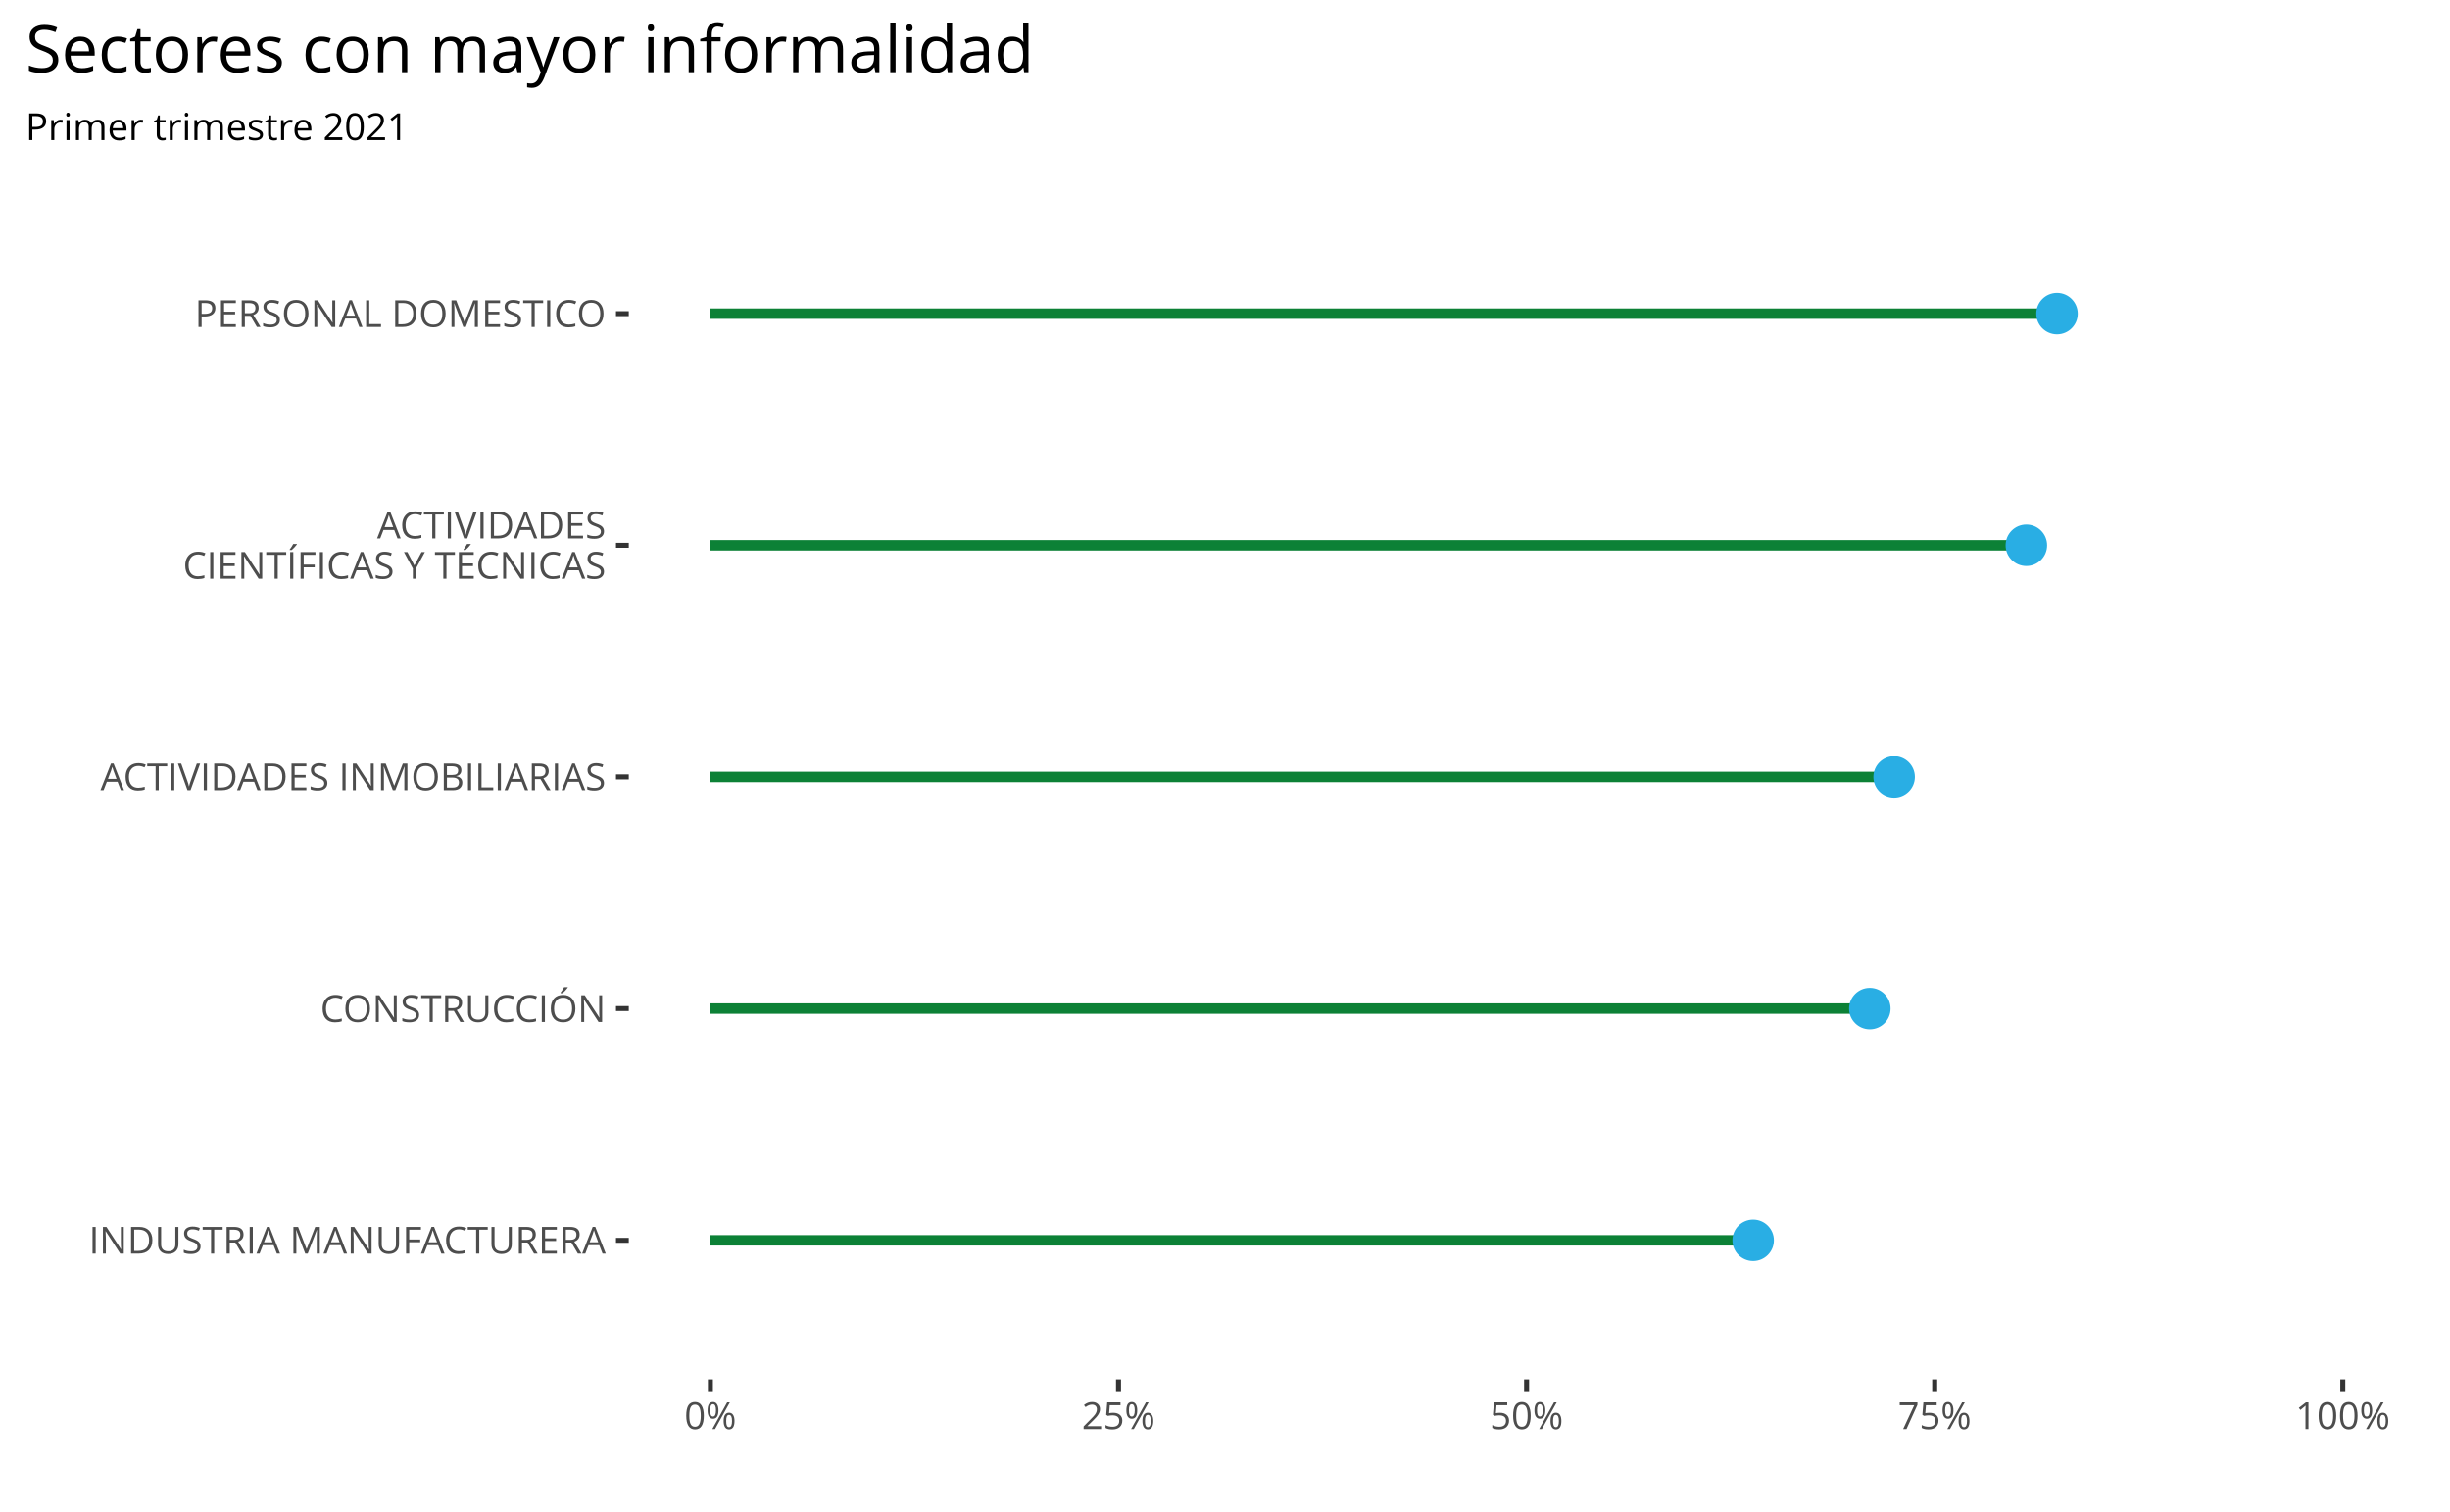
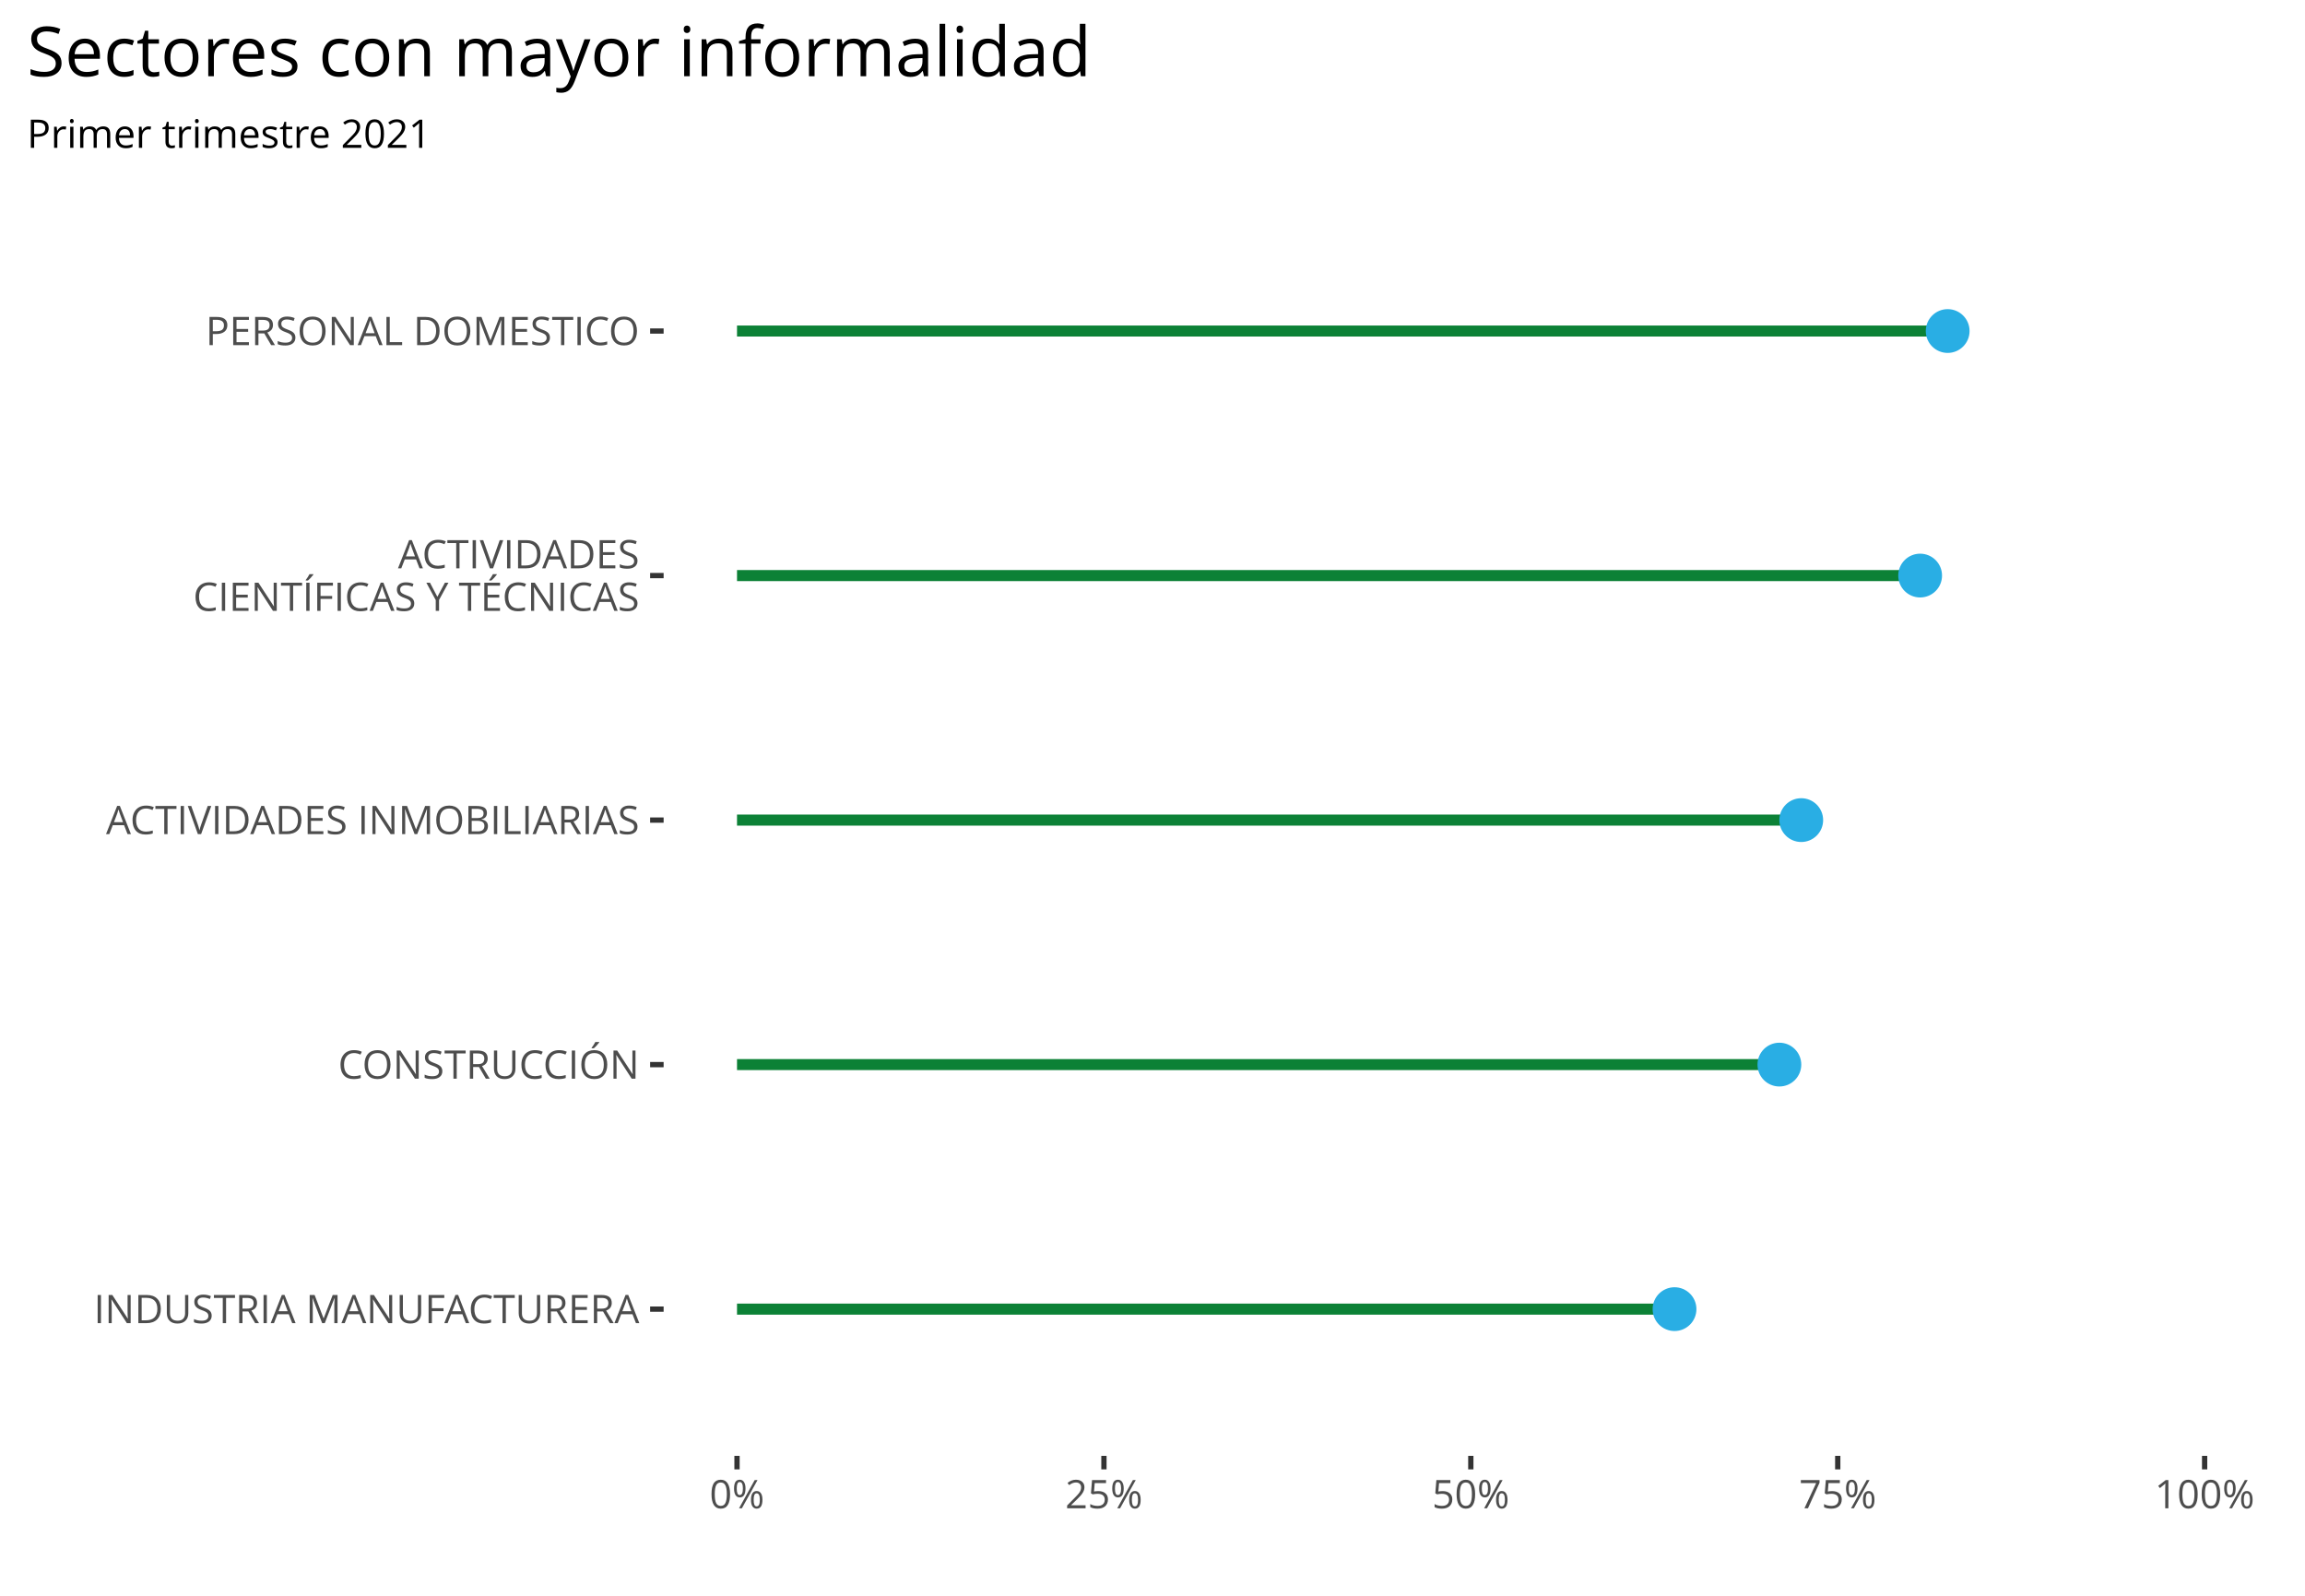
- <svg xmlns="http://www.w3.org/2000/svg" class="svglite" width="525.00pt" height="324.00pt" viewBox="0 0 525.00 324.00">
+ <svg xmlns="http://www.w3.org/2000/svg" class="svglite" width="468.00pt" height="324.00pt" viewBox="0 0 468.00 324.00">
  <defs>
    <style type="text/css">
    .svglite line, .svglite polyline, .svglite polygon, .svglite path, .svglite rect, .svglite circle {
      fill: none;
      stroke: #000000;
      stroke-linecap: round;
      stroke-linejoin: round;
      stroke-miterlimit: 10.00;
    }
  </style>
  </defs>
  <rect width="100%" height="100%" style="stroke: none; fill: #FFFFFF;" />
  <defs>
-     <clipPath id="cpMC4wMHw1MjUuMDB8MC4wMHwzMjQuMDA=">
-       <rect x="0.00" y="0.00" width="525.00" height="324.00" />
+     <clipPath id="cpMC4wMHw0NjguMDB8MC4wMHwzMjQuMDA=">
+       <rect x="0.00" y="0.00" width="468.00" height="324.00" />
    </clipPath>
  </defs>
-   <g clip-path="url(#cpMC4wMHw1MjUuMDB8MC4wMHwzMjQuMDA=)">
-     <rect x="0" y="0.00" width="525.00" height="324.00" style="stroke-width: 1.07; stroke: #FFFFFF; fill: #FFFFFF;" />
+   <g clip-path="url(#cpMC4wMHw0NjguMDB8MC4wMHwzMjQuMDA=)">
+     <rect x="0.00" y="0" width="468.00" height="324.00" style="stroke-width: 1.07; stroke: #FFFFFF; fill: #FFFFFF;" />
  </g>
  <defs>
-     <clipPath id="cpMTM0Ljc0fDUxOS41MnwzNy40M3wyOTUuNTk=">
-       <rect x="134.74" y="37.43" width="384.78" height="258.16" />
+     <clipPath id="cpMTM0Ljc0fDQ2Mi41MnwzNy40M3wyOTUuNTk=">
+       <rect x="134.74" y="37.43" width="327.78" height="258.16" />
    </clipPath>
  </defs>
-   <g clip-path="url(#cpMTM0Ljc0fDUxOS41MnwzNy40M3wyOTUuNTk=)">
-     <polyline points="195.96,295.59 195.96,37.43 " style="stroke-width: 0.53; stroke: #FFFFFF; stroke-linecap: butt;" />
-     <polyline points="283.41,295.59 283.41,37.43 " style="stroke-width: 0.53; stroke: #FFFFFF; stroke-linecap: butt;" />
-     <polyline points="370.86,295.59 370.86,37.43 " style="stroke-width: 0.53; stroke: #FFFFFF; stroke-linecap: butt;" />
-     <polyline points="458.31,295.59 458.31,37.43 " style="stroke-width: 0.53; stroke: #FFFFFF; stroke-linecap: butt;" />
-     <polyline points="134.74,265.80 519.52,265.80 " style="stroke-width: 1.07; stroke: #FFFFFF; stroke-linecap: butt;" />
-     <polyline points="134.74,216.15 519.52,216.15 " style="stroke-width: 1.07; stroke: #FFFFFF; stroke-linecap: butt;" />
-     <polyline points="134.74,166.51 519.52,166.51 " style="stroke-width: 1.07; stroke: #FFFFFF; stroke-linecap: butt;" />
-     <polyline points="134.74,116.86 519.52,116.86 " style="stroke-width: 1.07; stroke: #FFFFFF; stroke-linecap: butt;" />
-     <polyline points="134.74,67.21 519.52,67.21 " style="stroke-width: 1.07; stroke: #FFFFFF; stroke-linecap: butt;" />
-     <polyline points="152.23,295.59 152.23,37.43 " style="stroke-width: 1.07; stroke: #FFFFFF; stroke-linecap: butt;" />
-     <polyline points="239.68,295.59 239.68,37.43 " style="stroke-width: 1.07; stroke: #FFFFFF; stroke-linecap: butt;" />
-     <polyline points="327.13,295.59 327.13,37.43 " style="stroke-width: 1.07; stroke: #FFFFFF; stroke-linecap: butt;" />
-     <polyline points="414.58,295.59 414.58,37.43 " style="stroke-width: 1.07; stroke: #FFFFFF; stroke-linecap: butt;" />
-     <polyline points="502.03,295.59 502.03,37.43 " style="stroke-width: 1.07; stroke: #FFFFFF; stroke-linecap: butt;" />
-     <line x1="152.23" y1="67.21" x2="440.79" y2="67.21" style="stroke-width: 2.24; stroke: #0C8136; stroke-linecap: butt;" />
-     <line x1="152.23" y1="116.86" x2="434.22" y2="116.86" style="stroke-width: 2.24; stroke: #0C8136; stroke-linecap: butt;" />
-     <line x1="152.23" y1="166.51" x2="405.89" y2="166.51" style="stroke-width: 2.24; stroke: #0C8136; stroke-linecap: butt;" />
-     <line x1="152.23" y1="216.15" x2="400.68" y2="216.15" style="stroke-width: 2.24; stroke: #0C8136; stroke-linecap: butt;" />
-     <line x1="152.23" y1="265.80" x2="375.68" y2="265.80" style="stroke-width: 2.24; stroke: #0C8136; stroke-linecap: butt;" />
-     <circle cx="440.79" cy="67.21" r="4.09" style="stroke-width: 0.71; stroke: #29AEE4; fill: #29AEE4;" />
-     <circle cx="434.22" cy="116.86" r="4.09" style="stroke-width: 0.71; stroke: #29AEE4; fill: #29AEE4;" />
-     <circle cx="405.89" cy="166.51" r="4.09" style="stroke-width: 0.71; stroke: #29AEE4; fill: #29AEE4;" />
-     <circle cx="400.68" cy="216.15" r="4.09" style="stroke-width: 0.71; stroke: #29AEE4; fill: #29AEE4;" />
-     <circle cx="375.68" cy="265.80" r="4.09" style="stroke-width: 0.71; stroke: #29AEE4; fill: #29AEE4;" />
+   <g clip-path="url(#cpMTM0Ljc0fDQ2Mi41MnwzNy40M3wyOTUuNTk=)">
+     <polyline points="186.89,295.59 186.89,37.43 " style="stroke-width: 0.53; stroke: #FFFFFF; stroke-linecap: butt;" />
+     <polyline points="261.39,295.59 261.39,37.43 " style="stroke-width: 0.53; stroke: #FFFFFF; stroke-linecap: butt;" />
+     <polyline points="335.88,295.59 335.88,37.43 " style="stroke-width: 0.53; stroke: #FFFFFF; stroke-linecap: butt;" />
+     <polyline points="410.37,295.59 410.37,37.43 " style="stroke-width: 0.53; stroke: #FFFFFF; stroke-linecap: butt;" />
+     <polyline points="134.74,265.80 462.52,265.80 " style="stroke-width: 1.07; stroke: #FFFFFF; stroke-linecap: butt;" />
+     <polyline points="134.74,216.15 462.52,216.15 " style="stroke-width: 1.07; stroke: #FFFFFF; stroke-linecap: butt;" />
+     <polyline points="134.74,166.51 462.52,166.51 " style="stroke-width: 1.07; stroke: #FFFFFF; stroke-linecap: butt;" />
+     <polyline points="134.74,116.86 462.52,116.86 " style="stroke-width: 1.07; stroke: #FFFFFF; stroke-linecap: butt;" />
+     <polyline points="134.74,67.21 462.52,67.21 " style="stroke-width: 1.07; stroke: #FFFFFF; stroke-linecap: butt;" />
+     <polyline points="149.64,295.59 149.64,37.43 " style="stroke-width: 1.07; stroke: #FFFFFF; stroke-linecap: butt;" />
+     <polyline points="224.14,295.59 224.14,37.43 " style="stroke-width: 1.07; stroke: #FFFFFF; stroke-linecap: butt;" />
+     <polyline points="298.63,295.59 298.63,37.43 " style="stroke-width: 1.07; stroke: #FFFFFF; stroke-linecap: butt;" />
+     <polyline points="373.13,295.59 373.13,37.43 " style="stroke-width: 1.07; stroke: #FFFFFF; stroke-linecap: butt;" />
+     <polyline points="447.62,295.59 447.62,37.43 " style="stroke-width: 1.07; stroke: #FFFFFF; stroke-linecap: butt;" />
+     <line x1="149.64" y1="67.21" x2="395.45" y2="67.21" style="stroke-width: 2.24; stroke: #0C8136; stroke-linecap: butt;" />
+     <line x1="149.64" y1="116.86" x2="389.86" y2="116.86" style="stroke-width: 2.24; stroke: #0C8136; stroke-linecap: butt;" />
+     <line x1="149.64" y1="166.51" x2="365.72" y2="166.51" style="stroke-width: 2.24; stroke: #0C8136; stroke-linecap: butt;" />
+     <line x1="149.64" y1="216.15" x2="361.28" y2="216.15" style="stroke-width: 2.24; stroke: #0C8136; stroke-linecap: butt;" />
+     <line x1="149.64" y1="265.80" x2="339.99" y2="265.80" style="stroke-width: 2.24; stroke: #0C8136; stroke-linecap: butt;" />
+     <circle cx="395.45" cy="67.21" r="4.09" style="stroke-width: 0.71; stroke: #29AEE4; fill: #29AEE4;" />
+     <circle cx="389.86" cy="116.86" r="4.09" style="stroke-width: 0.71; stroke: #29AEE4; fill: #29AEE4;" />
+     <circle cx="365.72" cy="166.51" r="4.09" style="stroke-width: 0.71; stroke: #29AEE4; fill: #29AEE4;" />
+     <circle cx="361.28" cy="216.15" r="4.09" style="stroke-width: 0.71; stroke: #29AEE4; fill: #29AEE4;" />
+     <circle cx="339.99" cy="265.80" r="4.09" style="stroke-width: 0.71; stroke: #29AEE4; fill: #29AEE4;" />
  </g>
-   <g clip-path="url(#cpMC4wMHw1MjUuMDB8MC4wMHwzMjQuMDA=)">
+   <g clip-path="url(#cpMC4wMHw0NjguMDB8MC4wMHwzMjQuMDA=)">
    <text x="129.81" y="268.65" text-anchor="end" style="font-size: 8.00px; fill: #4D4D4D; font-family: Open Sans;" textLength="111.10px" lengthAdjust="spacingAndGlyphs">INDUSTRIA MANUFACTURERA</text>
    <text x="129.81" y="219.01" text-anchor="end" style="font-size: 8.00px; fill: #4D4D4D; font-family: Open Sans;" textLength="61.49px" lengthAdjust="spacingAndGlyphs">CONSTRUCCIÓN</text>
    <text x="129.81" y="169.36" text-anchor="end" style="font-size: 8.00px; fill: #4D4D4D; font-family: Open Sans;" textLength="108.62px" lengthAdjust="spacingAndGlyphs">ACTIVIDADES INMOBILIARIAS</text>
    <text x="129.81" y="115.39" text-anchor="end" style="font-size: 8.00px; fill: #4D4D4D; font-family: Open Sans;" textLength="51.41px" lengthAdjust="spacingAndGlyphs">ACTIVIDADES </text>
    <text x="129.81" y="124.03" text-anchor="end" style="font-size: 8.00px; fill: #4D4D4D; font-family: Open Sans;" textLength="90.61px" lengthAdjust="spacingAndGlyphs">CIENTÍFICAS Y TÉCNICAS</text>
    <text x="129.81" y="70.07" text-anchor="end" style="font-size: 8.00px; fill: #4D4D4D; font-family: Open Sans;" textLength="88.22px" lengthAdjust="spacingAndGlyphs">PERSONAL DOMESTICO</text>
    <polyline points="132.00,265.80 134.74,265.80 " style="stroke-width: 1.07; stroke: #333333; stroke-linecap: butt;" />
    <polyline points="132.00,216.15 134.74,216.15 " style="stroke-width: 1.07; stroke: #333333; stroke-linecap: butt;" />
    <polyline points="132.00,166.51 134.74,166.51 " style="stroke-width: 1.07; stroke: #333333; stroke-linecap: butt;" />
    <polyline points="132.00,116.86 134.74,116.86 " style="stroke-width: 1.07; stroke: #333333; stroke-linecap: butt;" />
    <polyline points="132.00,67.21 134.74,67.21 " style="stroke-width: 1.07; stroke: #333333; stroke-linecap: butt;" />
-     <polyline points="152.23,298.33 152.23,295.59 " style="stroke-width: 1.07; stroke: #333333; stroke-linecap: butt;" />
-     <polyline points="239.68,298.33 239.68,295.59 " style="stroke-width: 1.07; stroke: #333333; stroke-linecap: butt;" />
-     <polyline points="327.13,298.33 327.13,295.59 " style="stroke-width: 1.07; stroke: #333333; stroke-linecap: butt;" />
-     <polyline points="414.58,298.33 414.58,295.59 " style="stroke-width: 1.07; stroke: #333333; stroke-linecap: butt;" />
-     <polyline points="502.03,298.33 502.03,295.59 " style="stroke-width: 1.07; stroke: #333333; stroke-linecap: butt;" />
-     <text x="152.23" y="306.23" text-anchor="middle" style="font-size: 8.00px; fill: #4D4D4D; font-family: Open Sans;" textLength="11.16px" lengthAdjust="spacingAndGlyphs">0%</text>
-     <text x="239.68" y="306.23" text-anchor="middle" style="font-size: 8.00px; fill: #4D4D4D; font-family: Open Sans;" textLength="15.73px" lengthAdjust="spacingAndGlyphs">25%</text>
-     <text x="327.13" y="306.23" text-anchor="middle" style="font-size: 8.00px; fill: #4D4D4D; font-family: Open Sans;" textLength="15.73px" lengthAdjust="spacingAndGlyphs">50%</text>
-     <text x="414.58" y="306.23" text-anchor="middle" style="font-size: 8.00px; fill: #4D4D4D; font-family: Open Sans;" textLength="15.73px" lengthAdjust="spacingAndGlyphs">75%</text>
-     <text x="502.03" y="306.23" text-anchor="middle" style="font-size: 8.00px; fill: #4D4D4D; font-family: Open Sans;" textLength="20.30px" lengthAdjust="spacingAndGlyphs">100%</text>
+     <polyline points="149.64,298.33 149.64,295.59 " style="stroke-width: 1.07; stroke: #333333; stroke-linecap: butt;" />
+     <polyline points="224.14,298.33 224.14,295.59 " style="stroke-width: 1.07; stroke: #333333; stroke-linecap: butt;" />
+     <polyline points="298.63,298.33 298.63,295.59 " style="stroke-width: 1.07; stroke: #333333; stroke-linecap: butt;" />
+     <polyline points="373.13,298.33 373.13,295.59 " style="stroke-width: 1.07; stroke: #333333; stroke-linecap: butt;" />
+     <polyline points="447.62,298.33 447.62,295.59 " style="stroke-width: 1.07; stroke: #333333; stroke-linecap: butt;" />
+     <text x="149.64" y="306.23" text-anchor="middle" style="font-size: 8.00px; fill: #4D4D4D; font-family: Open Sans;" textLength="11.16px" lengthAdjust="spacingAndGlyphs">0%</text>
+     <text x="224.14" y="306.23" text-anchor="middle" style="font-size: 8.00px; fill: #4D4D4D; font-family: Open Sans;" textLength="15.73px" lengthAdjust="spacingAndGlyphs">25%</text>
+     <text x="298.63" y="306.23" text-anchor="middle" style="font-size: 8.00px; fill: #4D4D4D; font-family: Open Sans;" textLength="15.73px" lengthAdjust="spacingAndGlyphs">50%</text>
+     <text x="373.13" y="306.23" text-anchor="middle" style="font-size: 8.00px; fill: #4D4D4D; font-family: Open Sans;" textLength="15.73px" lengthAdjust="spacingAndGlyphs">75%</text>
+     <text x="447.62" y="306.23" text-anchor="middle" style="font-size: 8.00px; fill: #4D4D4D; font-family: Open Sans;" textLength="20.30px" lengthAdjust="spacingAndGlyphs">100%</text>
    <text x="5.48" y="30.02" style="font-size: 8.00px; font-family: Open Sans;" textLength="82.18px" lengthAdjust="spacingAndGlyphs">Primer trimestre 2021</text>
    <text x="5.48" y="15.47" style="font-size: 14.00px; font-family: Open Sans;" textLength="216.34px" lengthAdjust="spacingAndGlyphs">Sectores con mayor informalidad</text>
  </g>
</svg>
